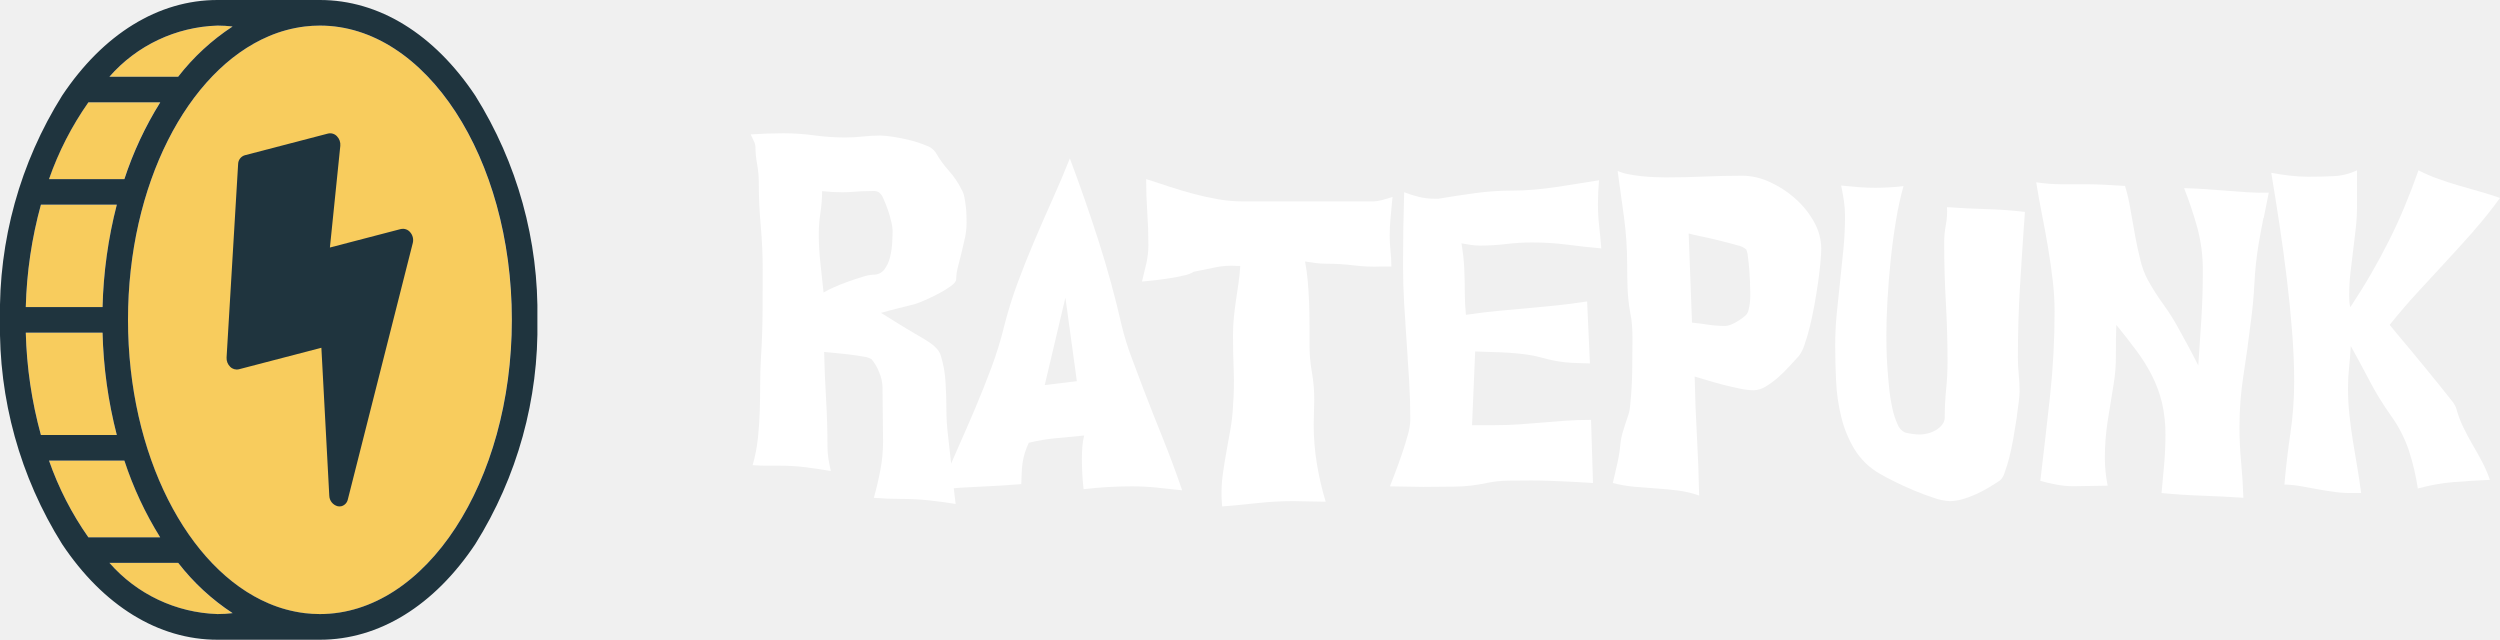
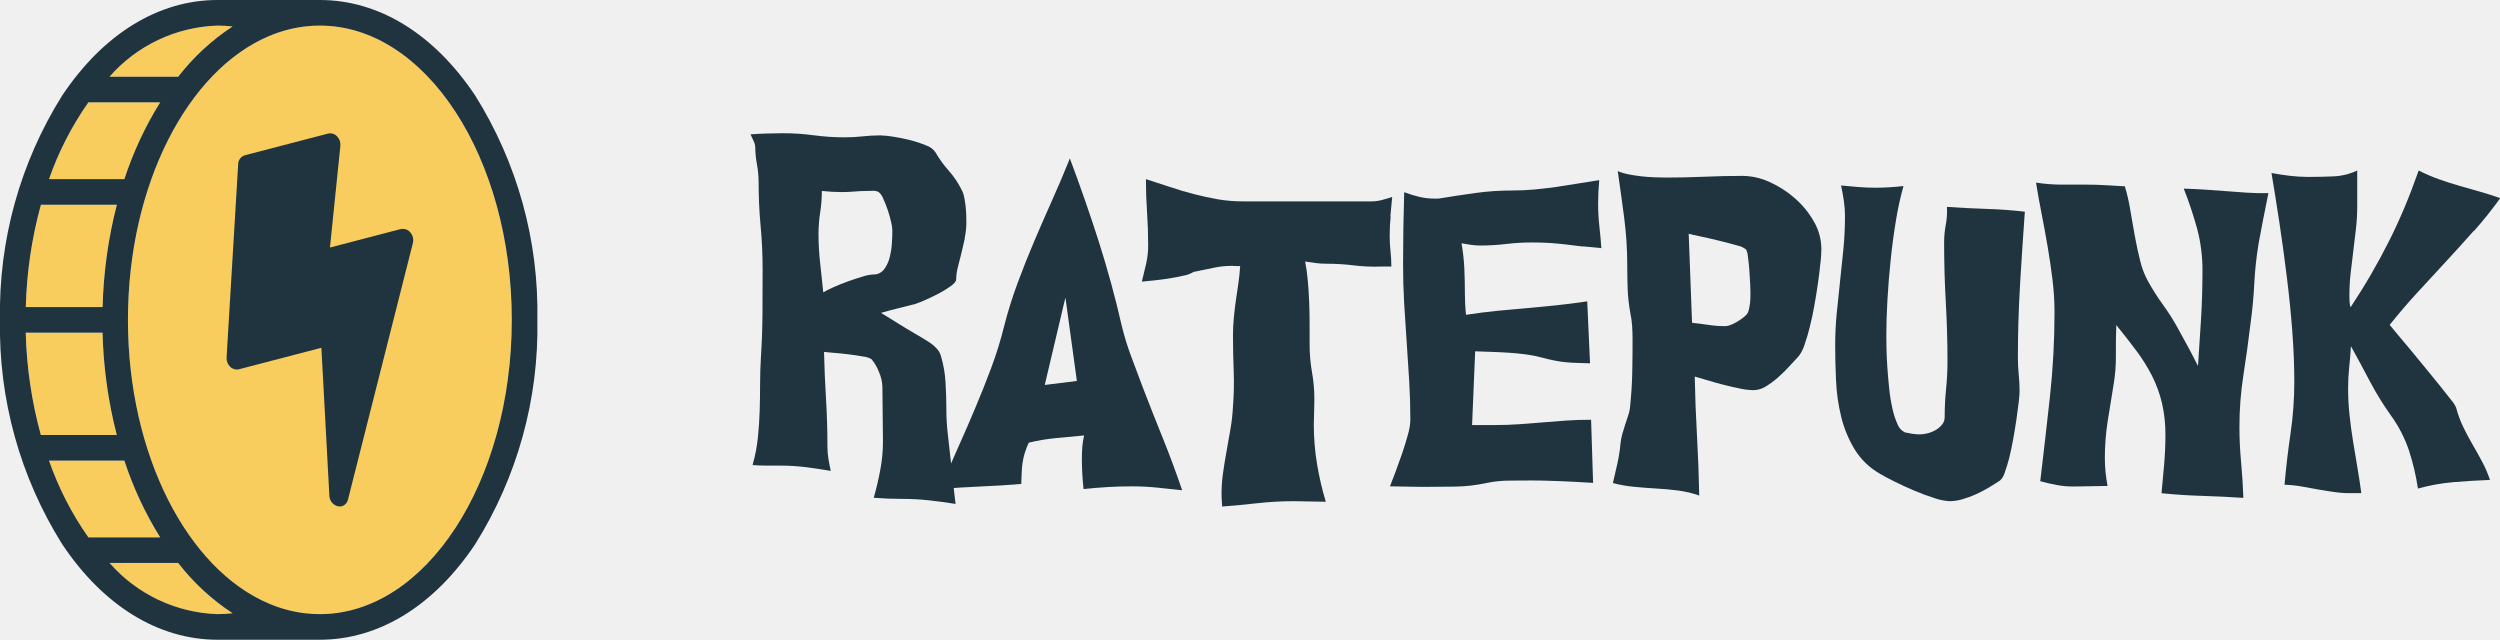
- <svg xmlns="http://www.w3.org/2000/svg" width="160" height="40.942" viewBox="0 0 160 40.942">
-   <g id="Group_13049" data-name="Group 13049" transform="translate(0 0)">
-     <g id="Group_8202" data-name="Group 8202" transform="translate(1.65 1.638)">
-       <path id="Path_186" data-name="Path 186" d="M48.283,7.2a8.1,8.1,0,0,0-.965.058,8.478,8.478,0,0,0-2.31.623C39.82,10.084,36,17.387,36,26.034s3.82,15.949,9.007,18.153a8.479,8.479,0,0,0,2.31.623,8.1,8.1,0,0,0,.965.058c6.773,0,12.283-8.449,12.283-18.834S55.056,7.2,48.283,7.2" transform="translate(-29.462 -7.2)" fill="#f8cc5d" />
-       <path id="Path_187" data-name="Path 187" d="M13.08,57.6H8.222a27.351,27.351,0,0,0-.968,6.551h4.914A29.071,29.071,0,0,1,13.08,57.6" transform="translate(-7.254 -46.136)" fill="#f8cc5d" />
-       <path id="Path_188" data-name="Path 188" d="M20.9,28.8h-4.6a19.983,19.983,0,0,0-2.52,4.913h4.824A22.543,22.543,0,0,1,20.9,28.8" transform="translate(-12.301 -23.887)" fill="#f8cc5d" />
-       <path id="Path_189" data-name="Path 189" d="M12.168,93.6H7.254a27.352,27.352,0,0,0,.968,6.551H13.08a29.07,29.07,0,0,1-.912-6.551" transform="translate(-7.254 -73.948)" fill="#f8cc5d" />
-       <path id="Path_190" data-name="Path 190" d="M38.683,7.258a8.1,8.1,0,0,0-.965-.058A9.591,9.591,0,0,0,30.8,10.475h4.4a14.348,14.348,0,0,1,3.482-3.217" transform="translate(-25.448 -7.2)" fill="#f8cc5d" />
-       <path id="Path_191" data-name="Path 191" d="M18.612,129.6H13.788a19.983,19.983,0,0,0,2.52,4.913h4.6a22.555,22.555,0,0,1-2.292-4.913" transform="translate(-12.302 -101.759)" fill="#f8cc5d" />
-       <path id="Path_192" data-name="Path 192" d="M35.2,158.4H30.8a9.591,9.591,0,0,0,6.914,3.275,8.09,8.09,0,0,0,.965-.058A14.353,14.353,0,0,1,35.2,158.4" transform="translate(-25.447 -124.008)" fill="#f8cc5d" />
+ <svg xmlns="http://www.w3.org/2000/svg" width="125.054" height="32" viewBox="0 0 125.054 32">
+   <defs>
+     <clipPath id="clip-path">
+       <rect id="Rectangle_24" data-name="Rectangle 24" width="125.054" height="32" fill="none" />
+     </clipPath>
+   </defs>
+   <g id="Group_12" data-name="Group 12" clip-path="url(#clip-path)">
+     <g id="Group_8202" data-name="Group 8202" transform="translate(1.29 1.28)">
+       <path id="Path_186" data-name="Path 186" d="M45.6,7.2a6.332,6.332,0,0,0-.754.045,6.626,6.626,0,0,0-1.806.487C38.985,9.454,36,15.162,36,21.92s2.985,12.466,7.04,14.188a6.627,6.627,0,0,0,1.806.487,6.333,6.333,0,0,0,.754.045c5.294,0,9.6-6.6,9.6-14.72S50.894,7.2,45.6,7.2" transform="translate(-30.89 -7.2)" fill="#f8cc5d" />
+       <path id="Path_187" data-name="Path 187" d="M11.807,57.6H8.01a21.377,21.377,0,0,0-.756,5.12h3.841a22.721,22.721,0,0,1,.713-5.12" transform="translate(-7.254 -48.64)" fill="#f8cc5d" />
+       <path id="Path_188" data-name="Path 188" d="M19.349,28.8H15.756a15.618,15.618,0,0,0-1.969,3.84h3.77a17.619,17.619,0,0,1,1.792-3.84" transform="translate(-12.626 -24.96)" fill="#f8cc5d" />
+       <path id="Path_189" data-name="Path 189" d="M11.095,93.6H7.254a21.377,21.377,0,0,0,.756,5.12h3.8a22.721,22.721,0,0,1-.713-5.12" transform="translate(-7.254 -78.24)" fill="#f8cc5d" />
+       <path id="Path_190" data-name="Path 190" d="M36.962,7.245a6.33,6.33,0,0,0-.754-.045,7.5,7.5,0,0,0-5.4,2.56h3.437a11.214,11.214,0,0,1,2.721-2.515" transform="translate(-26.618 -7.2)" fill="#f8cc5d" />
+       <path id="Path_191" data-name="Path 191" d="M17.558,129.6h-3.77a15.619,15.619,0,0,0,1.969,3.84H19.35a17.628,17.628,0,0,1-1.792-3.84" transform="translate(-12.627 -107.84)" fill="#f8cc5d" />
+       <path id="Path_192" data-name="Path 192" d="M34.24,158.4H30.8a7.5,7.5,0,0,0,5.4,2.56,6.322,6.322,0,0,0,.754-.045A11.218,11.218,0,0,1,34.24,158.4" transform="translate(-26.617 -131.52)" fill="#f8cc5d" />
    </g>
-     <path id="Path_193" data-name="Path 193" d="M20.471,0H13.92C10.138,0,6.606,2.174,3.975,6.121A26.094,26.094,0,0,0,0,20.471,26.094,26.094,0,0,0,3.975,34.822c2.631,3.947,6.163,6.121,9.946,6.121h6.551c3.782,0,7.314-2.174,9.946-6.121a26.094,26.094,0,0,0,3.975-14.351A26.094,26.094,0,0,0,30.417,6.121C27.785,2.174,24.253,0,20.471,0M13.92,1.638a8.1,8.1,0,0,1,.965.058A14.349,14.349,0,0,0,11.4,4.913h-4.4A9.591,9.591,0,0,1,13.92,1.638M5.656,6.551h4.6A22.554,22.554,0,0,0,7.96,11.464H3.136a19.983,19.983,0,0,1,2.52-4.913M2.618,13.1H7.476a29.07,29.07,0,0,0-.912,6.551H1.65A27.351,27.351,0,0,1,2.618,13.1M1.65,21.29H6.564a29.07,29.07,0,0,0,.912,6.551H2.618A27.351,27.351,0,0,1,1.65,21.29m4.006,13.1a19.983,19.983,0,0,1-2.52-4.913H7.96a22.554,22.554,0,0,0,2.292,4.913ZM13.92,39.3a9.591,9.591,0,0,1-6.914-3.275h4.4a14.349,14.349,0,0,0,3.482,3.217,8.1,8.1,0,0,1-.965.058m6.551,0a8.1,8.1,0,0,1-.965-.058,8.478,8.478,0,0,1-2.31-.623c-5.188-2.2-9.007-9.506-9.007-18.153S12.008,4.522,17.2,2.319a8.478,8.478,0,0,1,2.31-.623,8.1,8.1,0,0,1,.965-.058c6.773,0,12.283,8.449,12.283,18.834S27.244,39.3,20.471,39.3" transform="translate(0 0)" fill="#1f343e" />
-     <path id="Path_195" data-name="Path 195" d="M74.9,43.629l-4.536,1.183.666-6.51a.768.768,0,0,0-.217-.613.594.594,0,0,0-.568-.172l-5.33,1.39a.6.6,0,0,0-.425.562L63.751,51.85a.766.766,0,0,0,.23.593.591.591,0,0,0,.557.161l5.28-1.377.506,9.468a.721.721,0,0,0,.543.676.54.54,0,0,0,.244-.006.575.575,0,0,0,.4-.43L75.67,44.515a.764.764,0,0,0-.164-.676.6.6,0,0,0-.6-.21" transform="translate(-49.25 -28.97)" fill="#1f343e" />
-     <path id="Path_196" data-name="Path 196" d="M224.912,44.222q-.107.5-.223.965t-.224.885a3.156,3.156,0,0,0-.107.777q0,.179-.34.429a5.814,5.814,0,0,1-.787.483q-.447.233-.876.421a6.253,6.253,0,0,1-.608.241q-.554.144-1.1.278t-1.1.294q.554.34,1.082.671t1.082.652l.474.278q.259.152.509.322a2.267,2.267,0,0,1,.438.384,1.193,1.193,0,0,1,.259.483,7.212,7.212,0,0,1,.286,1.654q.054.885.054,1.707a14.039,14.039,0,0,0,.1,1.662q.1.823.188,1.68.089.68.152,1.368t.152,1.367q-.894-.143-1.725-.232a16.126,16.126,0,0,0-1.725-.089q-.465,0-.9-.018t-.885-.054q.25-.894.42-1.788a9.65,9.65,0,0,0,.17-1.806q0-.875-.018-1.752t-.018-1.752a2.531,2.531,0,0,0-.215-.938,2.923,2.923,0,0,0-.483-.832,1.233,1.233,0,0,0-.527-.169q-.438-.081-.956-.143t-.974-.1q-.456-.036-.581-.054.036,1.52.125,3.021t.089,3.021a4.935,4.935,0,0,0,.063.8q.062.384.152.777-.823-.143-1.609-.241a13.263,13.263,0,0,0-1.644-.1h-.885c-.292,0-.581-.011-.867-.036a10.117,10.117,0,0,0,.34-1.734q.089-.858.116-1.716t.027-1.716q0-.858.053-1.752.089-1.394.1-2.8t.009-2.8q0-1.411-.125-2.789t-.125-2.789a6.47,6.47,0,0,0-.107-1.162,6.215,6.215,0,0,1-.107-1.108,1.083,1.083,0,0,0-.116-.4q-.116-.259-.187-.4.518-.036,1.046-.054c.351-.011.7-.018,1.046-.018a14.67,14.67,0,0,1,1.984.135,14.533,14.533,0,0,0,1.966.134,10.291,10.291,0,0,0,1.135-.062,10.237,10.237,0,0,1,1.135-.063,5.967,5.967,0,0,1,.8.081q.536.081,1.1.223a7.253,7.253,0,0,1,1.028.34,1.166,1.166,0,0,1,.59.429,7.048,7.048,0,0,0,.858,1.19,5.387,5.387,0,0,1,.823,1.224,1.4,1.4,0,0,1,.161.447c.036.179.065.367.089.564s.039.387.045.572.009.342.009.473a4.922,4.922,0,0,1-.107,1.037m-4.71-1.045a7.071,7.071,0,0,0-.214-.76,7.66,7.66,0,0,0-.286-.723.988.988,0,0,0-.295-.421.672.672,0,0,0-.384-.08c-.161.006-.289.008-.384.008q-.375,0-.778.036c-.268.024-.533.036-.8.036q-.322,0-.635-.018t-.653-.054a9.05,9.05,0,0,1-.107,1.377,9.017,9.017,0,0,0-.107,1.376,16.632,16.632,0,0,0,.107,1.877q.107.949.2,1.859a5.646,5.646,0,0,1,.635-.322q.438-.2.93-.375t.948-.312a2.693,2.693,0,0,1,.67-.135.833.833,0,0,0,.7-.322,2.091,2.091,0,0,0,.366-.777,4.9,4.9,0,0,0,.143-.939c.018-.322.027-.583.027-.787a2.823,2.823,0,0,0-.081-.545" transform="translate(-163.162 -28.97)" fill="#fff" />
-     <path id="Path_197" data-name="Path 197" d="M278.506,65.642a16.232,16.232,0,0,0-1.636-.081q-.768,0-1.528.045t-1.546.134a18.1,18.1,0,0,1-.107-1.931q0-.392.027-.759a4.681,4.681,0,0,1,.116-.742q-.912.09-1.788.17a11.984,11.984,0,0,0-1.752.294,4.91,4.91,0,0,0-.259.661,4.159,4.159,0,0,0-.143.644,5.9,5.9,0,0,0-.054.653q-.009.331-.027.688-1.287.107-2.574.161t-2.592.161q.518-1.3,1.09-2.583t1.117-2.566q.545-1.287,1.037-2.6a24.257,24.257,0,0,0,.831-2.691,27.037,27.037,0,0,1,.858-2.761q.5-1.349,1.064-2.673t1.153-2.636q.59-1.314,1.126-2.655,1,2.664,1.85,5.319t1.475,5.407a17.488,17.488,0,0,0,.617,1.994q.366.974.742,1.975.626,1.627,1.278,3.245t1.225,3.3q-.8-.089-1.6-.169m-5.872-12.166-1.323,5.6,2.056-.25Z" transform="translate(-204.448 -34.435)" fill="#fff" />
-     <path id="Path_198" data-name="Path 198" d="M337.227,52.776a12.345,12.345,0,0,0-.063,1.242,9.094,9.094,0,0,0,.054.993,8.98,8.98,0,0,1,.053.974h-.626a10.759,10.759,0,0,1-1.77-.072,14.275,14.275,0,0,0-1.77-.107,5.406,5.406,0,0,1-.688-.044c-.232-.03-.456-.063-.671-.1a11.677,11.677,0,0,1,.17,1.216q.062.68.089,1.395t.027,1.422v1.278a10.123,10.123,0,0,0,.152,1.77,10.037,10.037,0,0,1,.152,1.752q0,.412-.018.814t-.018.795a15.373,15.373,0,0,0,.205,2.512,19.092,19.092,0,0,0,.563,2.422q-.518,0-1.037-.018T331.015,71a21.171,21.171,0,0,0-2.306.125q-1.144.125-2.27.214l-.036-.59a9.3,9.3,0,0,1,.081-1.474q.1-.724.232-1.448t.259-1.448a11.911,11.911,0,0,0,.161-1.458,19.66,19.66,0,0,0,.045-2.288q-.045-1.126-.045-2.252,0-.572.054-1.126t.134-1.09q.08-.536.161-1.09t.116-1.126h-.179a5.161,5.161,0,0,0-1.421.089q-.706.144-1.385.286a1.743,1.743,0,0,1-.617.232q-.456.107-.974.188t-1,.133c-.322.036-.56.06-.715.072q.143-.572.277-1.153a5.272,5.272,0,0,0,.134-1.189q0-1.055-.072-2.109t-.071-2.109q.769.251,1.529.5t1.537.456q.778.205,1.564.34a9.448,9.448,0,0,0,1.591.134h8.277a2.6,2.6,0,0,0,.643-.1q.375-.1.626-.188-.054.627-.116,1.243" transform="translate(-248.224 -38.928)" fill="#fff" />
-     <path id="Path_199" data-name="Path 199" d="M403.452,54.95q-.536-.062-1.046-.125t-1.037-.1q-.527-.036-1.171-.036a13.882,13.882,0,0,0-1.671.1,13.779,13.779,0,0,1-1.654.1,3.993,3.993,0,0,1-.6-.044q-.3-.045-.6-.1a12.8,12.8,0,0,1,.179,1.6q.036.778.036,1.617,0,.322.018.671t.054.688q1.072-.161,2.02-.25t1.868-.169q.921-.081,1.868-.179t2-.26l.179,3.968q-.447-.017-.822-.026t-.733-.045q-.357-.036-.724-.107c-.244-.047-.521-.113-.831-.2a7.233,7.233,0,0,0-.992-.2q-.545-.07-1.108-.107T397.57,61.7c-.369-.011-.709-.024-1.019-.036l-.2,4.719h1.394q.876,0,1.627-.053t1.484-.116q.733-.062,1.484-.117t1.627-.054l.125,4.04q-.572-.036-1.046-.062t-.921-.045l-.92-.036c-.316-.011-.664-.018-1.046-.018q-.679,0-1.439.01a7.4,7.4,0,0,0-1.439.151,10.112,10.112,0,0,1-2.038.232q-1.073.018-2.038.018-.554,0-1.073-.018c-.346-.011-.691-.018-1.037-.018q.125-.322.34-.884t.429-1.189q.215-.626.375-1.216a3.775,3.775,0,0,0,.161-.93q0-1.25-.072-2.493t-.161-2.485q-.089-1.243-.161-2.485t-.072-2.495q0-1.162.018-2.314t.054-2.333a7.558,7.558,0,0,0,.947.3,4.182,4.182,0,0,0,.983.116h.268q1.18-.2,2.35-.358a17.106,17.106,0,0,1,2.333-.161q.733,0,1.43-.062t1.385-.161q.688-.1,1.377-.215t1.4-.224q-.035.393-.053.778t-.018.759a12.961,12.961,0,0,0,.081,1.412q.08.734.134,1.412-.643-.054-1.18-.116" transform="translate(-302.14 -39.171)" fill="#fff" />
-     <path id="Path_200" data-name="Path 200" d="M467.1,53.974q-.053.573-.152,1.269t-.232,1.44q-.134.742-.295,1.394a11.912,11.912,0,0,1-.34,1.153,2.452,2.452,0,0,1-.358.715q-.25.268-.59.643a9.35,9.35,0,0,1-.733.725,5.384,5.384,0,0,1-.8.59,1.509,1.509,0,0,1-.777.241,4.417,4.417,0,0,1-.849-.1q-.491-.1-1.019-.232t-1.028-.286q-.5-.152-.876-.26.035,1.895.143,3.8t.143,3.816a6.635,6.635,0,0,0-1.359-.322q-.7-.089-1.394-.133t-1.394-.107a8.313,8.313,0,0,1-1.377-.242q.143-.607.286-1.242a9.3,9.3,0,0,0,.2-1.261,3.834,3.834,0,0,1,.125-.67q.089-.313.188-.608t.2-.6a2.524,2.524,0,0,0,.116-.643q.107-1.055.125-2.109t.018-2.091c0-.274-.009-.551-.027-.831a5.612,5.612,0,0,0-.116-.832,11.166,11.166,0,0,1-.17-1.555q-.027-.751-.027-1.555a23.172,23.172,0,0,0-.2-2.994q-.2-1.511-.411-2.977a3.378,3.378,0,0,0,.688.206q.4.08.822.125t.831.062q.411.018.733.018,1.233,0,2.467-.054t2.467-.054a4.2,4.2,0,0,1,1.707.393,6.365,6.365,0,0,1,1.627,1.047,5.7,5.7,0,0,1,1.216,1.492,3.519,3.519,0,0,1,.474,1.752c0,.2-.018.494-.054.876m-4.5,1.3q-.018-.411-.054-.866t-.089-.832a1.341,1.341,0,0,0-.107-.447,1.282,1.282,0,0,0-.59-.268q-.5-.143-1.108-.294t-1.171-.268q-.563-.116-.813-.188.054,1.431.107,2.852t.107,2.851q.518.054,1.046.135a7.153,7.153,0,0,0,1.081.08.945.945,0,0,0,.331-.071,2.63,2.63,0,0,0,.375-.179,3.663,3.663,0,0,0,.358-.232,2.422,2.422,0,0,0,.277-.232A.674.674,0,0,0,462.5,57a3.247,3.247,0,0,0,.081-.429,3.643,3.643,0,0,0,.027-.429v-.331q0-.124-.018-.536" transform="translate(-350.592 -37.167)" fill="#fff" />
-     <path id="Path_201" data-name="Path 201" d="M528.207,58.535q-.14,2.333-.14,4.674a10.767,10.767,0,0,0,.054,1.082,10.713,10.713,0,0,1,.054,1.081q0,.215-.054.689t-.143,1.081q-.09.608-.206,1.261t-.259,1.216a9.2,9.2,0,0,1-.3.965,1.032,1.032,0,0,1-.295.491q-.322.215-.724.456a7.729,7.729,0,0,1-.822.429,6.648,6.648,0,0,1-.849.312,2.933,2.933,0,0,1-.822.125,3.525,3.525,0,0,1-.983-.2q-.626-.2-1.3-.483t-1.269-.58q-.6-.3-.921-.492a4.527,4.527,0,0,1-1.618-1.564A7.391,7.391,0,0,1,516.76,67a11.9,11.9,0,0,1-.331-2.314q-.053-1.189-.054-2.244,0-1.036.1-2.064t.215-2.065q.116-1.036.214-2.074t.1-2.074a6.715,6.715,0,0,0-.071-.983q-.072-.483-.179-.983.555.054,1.1.1t1.1.044a15.629,15.629,0,0,0,1.791-.107,20.237,20.237,0,0,0-.477,2.181q-.206,1.233-.341,2.538t-.207,2.566q-.071,1.26-.071,2.261,0,.268.009.814t.054,1.206q.045.662.116,1.359a11.113,11.113,0,0,0,.206,1.3,4.989,4.989,0,0,0,.331,1.019.943.943,0,0,0,.483.527q.233.054.474.089a3.259,3.259,0,0,0,.492.036,1.989,1.989,0,0,0,.492-.071,1.944,1.944,0,0,0,.518-.214,1.425,1.425,0,0,0,.4-.348.75.75,0,0,0,.161-.474,17.559,17.559,0,0,1,.09-1.788,17.478,17.478,0,0,0,.089-1.77q0-1.894-.107-3.78t-.107-3.835a6.037,6.037,0,0,1,.107-1.135,4.54,4.54,0,0,0,.071-1.136q1.238.09,2.494.125t2.494.179q-.168,2.324-.307,4.657" transform="translate(-398.922 -40.324)" fill="#fff" />
-     <path id="Path_202" data-name="Path 202" d="M587.436,53.613q-.161.814-.3,1.617a22.174,22.174,0,0,0-.277,2.557q-.062,1.27-.241,2.556-.2,1.662-.456,3.307a21.351,21.351,0,0,0-.259,3.325q0,1.126.107,2.27t.143,2.27q-1.322-.089-2.619-.133t-2.618-.17q.089-.929.169-1.859t.081-1.859a8.784,8.784,0,0,0-.223-2.064,7.924,7.924,0,0,0-.644-1.744,11.13,11.13,0,0,0-1-1.6q-.581-.778-1.278-1.636-.036.965-.027,1.94a10.577,10.577,0,0,1-.152,1.9q-.2,1.18-.375,2.324a15.149,15.149,0,0,0-.179,2.342,8.853,8.853,0,0,0,.045.9q.045.438.134.884-.536,0-1.1.018t-1.117.018a5.676,5.676,0,0,1-1.046-.1q-.528-.1-1.046-.242.322-2.7.617-5.381a49.848,49.848,0,0,0,.295-5.452,17.119,17.119,0,0,0-.125-2.056q-.125-1.036-.3-2.082t-.384-2.092q-.206-1.046-.367-2.047a10.873,10.873,0,0,0,1.6.125h1.6q.626,0,1.243.036l1.242.071a11.263,11.263,0,0,1,.34,1.466q.143.841.3,1.69t.349,1.617a5.13,5.13,0,0,0,.483,1.269,14.74,14.74,0,0,0,.974,1.529,13.717,13.717,0,0,1,.956,1.51q.339.608.661,1.207t.626,1.206q.107-1.519.2-3.039t.089-3.039a10.274,10.274,0,0,0-.34-2.7,25.164,25.164,0,0,0-.858-2.574q.68.018,1.35.063t1.35.1q.679.054,1.359.1t1.359.026q-.161.8-.322,1.618" transform="translate(-442.577 -39.657)" fill="#fff" />
-     <path id="Path_203" data-name="Path 203" d="M652.02,51.824q-.894,1.01-1.806,1.993t-1.823,1.976q-.911.992-1.752,2.046.143.179.509.617l.831.991q.465.554.965,1.172l.93,1.144q.429.527.715.9a1.739,1.739,0,0,1,.3.483,7.045,7.045,0,0,0,.456,1.233q.277.573.59,1.108t.608,1.09a8.051,8.051,0,0,1,.51,1.18q-1.233.054-2.333.143a12.575,12.575,0,0,0-2.279.411,15.069,15.069,0,0,0-.572-2.431,8.47,8.47,0,0,0-1.162-2.253,18.848,18.848,0,0,1-1.341-2.181q-.59-1.126-1.215-2.253-.036.68-.107,1.341a12.439,12.439,0,0,0-.072,1.341,16.3,16.3,0,0,0,.089,1.708q.089.849.224,1.68t.277,1.662q.143.831.25,1.671H644.3a6.766,6.766,0,0,1-1.1-.054q-.545-.072-1.09-.169l-1.091-.2a7.622,7.622,0,0,0-1.117-.117q.143-1.645.384-3.28a22.715,22.715,0,0,0,.241-3.317q0-1.5-.134-3.208t-.348-3.468q-.215-1.761-.474-3.468t-.51-3.209q.572.107,1.171.179a10.153,10.153,0,0,0,1.207.072q.786,0,1.591-.036a3.9,3.9,0,0,0,1.519-.375v2.27a12.95,12.95,0,0,1-.08,1.448q-.081.715-.17,1.422t-.17,1.421a12.753,12.753,0,0,0-.08,1.43c0,.132,0,.26.009.385a1.8,1.8,0,0,0,.063.384q.733-1.109,1.332-2.145t1.126-2.082q.527-1.046.992-2.155t.912-2.378a10.363,10.363,0,0,0,1.278.554q.652.233,1.3.421l1.314.375q.661.188,1.323.42-.786,1.09-1.681,2.1" transform="translate(-493.7 -37.046)" fill="#fff" />
+     <path id="Path_193" data-name="Path 193" d="M16,0H10.88C7.924,0,5.163,1.7,3.107,4.784A20.4,20.4,0,0,0,0,16,20.4,20.4,0,0,0,3.107,27.216C5.163,30.3,7.924,32,10.88,32H16c2.956,0,5.717-1.7,7.773-4.784A20.4,20.4,0,0,0,26.88,16,20.4,20.4,0,0,0,23.773,4.784C21.717,1.7,18.956,0,16,0M10.88,1.28a6.332,6.332,0,0,1,.754.045A11.215,11.215,0,0,0,8.913,3.84H5.476a7.5,7.5,0,0,1,5.4-2.56M4.42,5.12H8.013A17.628,17.628,0,0,0,6.222,8.96H2.451A15.619,15.619,0,0,1,4.42,5.12M2.046,10.24h3.8a22.721,22.721,0,0,0-.713,5.12H1.29a21.377,21.377,0,0,1,.756-5.12m-.756,6.4H5.13a22.721,22.721,0,0,0,.713,5.12h-3.8a21.377,21.377,0,0,1-.756-5.12M4.42,26.88a15.618,15.618,0,0,1-1.969-3.84h3.77a17.628,17.628,0,0,0,1.792,3.84Zm6.46,3.84a7.5,7.5,0,0,1-5.4-2.56H8.913a11.215,11.215,0,0,0,2.722,2.515,6.333,6.333,0,0,1-.754.045m5.12,0a6.333,6.333,0,0,1-.754-.045,6.627,6.627,0,0,1-1.806-.487C9.385,28.466,6.4,22.758,6.4,16S9.385,3.534,13.44,1.812a6.626,6.626,0,0,1,1.806-.487A6.332,6.332,0,0,1,16,1.28c5.294,0,9.6,6.6,9.6,14.72S21.294,30.72,16,30.72" transform="translate(0 0)" fill="#1f343e" />
+     <path id="Path_195" data-name="Path 195" d="M72.467,42.29l-3.545.925.521-5.088a.6.6,0,0,0-.17-.479.465.465,0,0,0-.444-.134L64.664,38.6a.466.466,0,0,0-.332.439l-.581,9.677a.6.6,0,0,0,.18.463.462.462,0,0,0,.435.126l4.127-1.076.4,7.4a.564.564,0,0,0,.424.529.422.422,0,0,0,.191,0,.45.45,0,0,0,.316-.336l3.247-12.834a.6.6,0,0,0-.128-.529.471.471,0,0,0-.471-.164" transform="translate(-52.417 -30.833)" fill="#1f343e" />
+     <path id="Path_196" data-name="Path 196" d="M221.917,42.754q-.084.391-.175.754t-.175.692a2.467,2.467,0,0,0-.084.607q0,.14-.265.335a4.545,4.545,0,0,1-.615.377q-.349.182-.685.329a4.887,4.887,0,0,1-.475.188q-.433.113-.859.217t-.859.23q.433.266.845.524t.845.51l.37.217q.2.119.4.252a1.772,1.772,0,0,1,.342.3.932.932,0,0,1,.2.377,5.637,5.637,0,0,1,.223,1.293q.042.692.042,1.334a10.973,10.973,0,0,0,.077,1.3q.077.643.147,1.313.07.532.119,1.069t.119,1.068q-.7-.112-1.348-.182a12.6,12.6,0,0,0-1.348-.07q-.363,0-.706-.014t-.692-.042q.2-.7.328-1.4a7.542,7.542,0,0,0,.133-1.411q0-.684-.014-1.369t-.014-1.369a1.978,1.978,0,0,0-.168-.733,2.284,2.284,0,0,0-.377-.65.964.964,0,0,0-.412-.132q-.342-.063-.748-.112t-.761-.077q-.356-.028-.454-.042.028,1.188.1,2.361t.07,2.361a3.857,3.857,0,0,0,.049.622q.049.3.119.607-.643-.112-1.258-.188a10.366,10.366,0,0,0-1.285-.077h-.692c-.228,0-.454-.009-.678-.028a7.907,7.907,0,0,0,.265-1.355q.07-.671.091-1.341t.021-1.341q0-.671.042-1.369.07-1.09.077-2.186t.007-2.187q0-1.1-.1-2.18t-.1-2.18a5.057,5.057,0,0,0-.084-.908,4.858,4.858,0,0,1-.084-.866.846.846,0,0,0-.091-.314q-.091-.2-.146-.315.4-.028.817-.042c.275-.009.547-.014.817-.014a11.466,11.466,0,0,1,1.551.105,11.358,11.358,0,0,0,1.537.1,8.044,8.044,0,0,0,.887-.048,8,8,0,0,1,.887-.049,4.664,4.664,0,0,1,.629.063q.419.063.859.174a5.668,5.668,0,0,1,.8.265.911.911,0,0,1,.461.335,5.508,5.508,0,0,0,.671.93,4.211,4.211,0,0,1,.643.956,1.1,1.1,0,0,1,.126.349c.028.14.051.287.07.441s.03.3.035.447.007.267.007.37a3.847,3.847,0,0,1-.084.81m-3.682-.817a5.523,5.523,0,0,0-.168-.594,5.99,5.99,0,0,0-.224-.565.772.772,0,0,0-.23-.329.525.525,0,0,0-.3-.062c-.126,0-.226.007-.3.007q-.293,0-.608.028c-.21.019-.417.028-.622.028q-.251,0-.5-.014t-.51-.042a7.073,7.073,0,0,1-.084,1.076,7.05,7.05,0,0,0-.084,1.076,13,13,0,0,0,.084,1.467q.084.741.154,1.453a4.415,4.415,0,0,1,.5-.252q.342-.154.727-.293t.741-.244a2.1,2.1,0,0,1,.524-.105.651.651,0,0,0,.545-.252,1.634,1.634,0,0,0,.286-.607,3.828,3.828,0,0,0,.112-.734c.014-.252.021-.456.021-.615a2.207,2.207,0,0,0-.063-.426" transform="translate(-173.654 -30.833)" fill="#1f343e" />
+     <path id="Path_197" data-name="Path 197" d="M275.478,61.041a12.688,12.688,0,0,0-1.279-.063q-.6,0-1.194.035t-1.209.1a14.145,14.145,0,0,1-.084-1.509q0-.307.021-.593a3.654,3.654,0,0,1,.091-.58q-.713.07-1.4.133a9.367,9.367,0,0,0-1.369.23,3.837,3.837,0,0,0-.2.517,3.252,3.252,0,0,0-.112.5,4.61,4.61,0,0,0-.042.51q-.007.258-.021.537-1.006.084-2.012.126t-2.026.126q.4-1.019.852-2.018t.873-2.006q.426-1.006.81-2.033a18.958,18.958,0,0,0,.65-2.1A21.138,21.138,0,0,1,268.5,50.8q.391-1.055.831-2.089t.9-2.06q.461-1.027.88-2.075.783,2.082,1.446,4.157t1.153,4.226a13.661,13.661,0,0,0,.482,1.558q.286.762.58,1.543.489,1.271,1,2.536t.957,2.577q-.629-.07-1.25-.132m-4.59-9.508-1.034,4.373,1.607-.2Z" transform="translate(-217.595 -36.65)" fill="#1f343e" />
+     <path id="Path_198" data-name="Path 198" d="M333.75,52.255a9.646,9.646,0,0,0-.049.971,7.1,7.1,0,0,0,.042.776,7.022,7.022,0,0,1,.042.761H333.3a8.41,8.41,0,0,1-1.383-.056,11.156,11.156,0,0,0-1.383-.084,4.225,4.225,0,0,1-.538-.034c-.182-.023-.356-.049-.524-.077a9.12,9.12,0,0,1,.133.95q.049.532.07,1.09t.021,1.111v1a7.913,7.913,0,0,0,.119,1.383,7.844,7.844,0,0,1,.119,1.369q0,.322-.014.636t-.014.621a12.019,12.019,0,0,0,.16,1.964,14.925,14.925,0,0,0,.44,1.893q-.405,0-.81-.014t-.8-.014a16.548,16.548,0,0,0-1.8.1q-.894.1-1.775.168l-.028-.461a7.276,7.276,0,0,1,.063-1.152q.077-.566.181-1.132t.2-1.132a9.306,9.306,0,0,0,.126-1.139,15.37,15.37,0,0,0,.035-1.788q-.035-.88-.035-1.76,0-.447.042-.88t.1-.852q.063-.419.126-.852t.091-.88h-.14a4.034,4.034,0,0,0-1.111.07q-.552.112-1.083.223a1.363,1.363,0,0,1-.482.182q-.356.084-.761.147t-.782.1c-.252.028-.438.047-.559.056q.112-.447.216-.9a4.121,4.121,0,0,0,.1-.93q0-.824-.056-1.649t-.056-1.649l1.195.391q.594.2,1.2.357t1.223.265a7.384,7.384,0,0,0,1.243.1h6.469a2.033,2.033,0,0,0,.5-.076q.293-.077.489-.147-.042.49-.091.972" transform="translate(-264.187 -41.431)" fill="#1f343e" />
+     <path id="Path_199" data-name="Path 199" d="M400.754,54.023l-.817-.1q-.4-.049-.81-.077t-.915-.028a10.849,10.849,0,0,0-1.306.077,10.769,10.769,0,0,1-1.292.076,3.12,3.12,0,0,1-.468-.034q-.231-.035-.468-.077a10,10,0,0,1,.14,1.251q.028.608.028,1.264,0,.251.014.524t.042.537q.838-.126,1.579-.2t1.46-.132q.719-.063,1.46-.14t1.565-.2l.14,3.1q-.349-.013-.643-.02t-.573-.035q-.279-.028-.566-.084c-.191-.037-.407-.089-.65-.154a5.653,5.653,0,0,0-.775-.154q-.426-.055-.866-.084t-.873-.042c-.289-.009-.554-.019-.8-.028l-.154,3.689h1.09q.684,0,1.271-.042t1.16-.09q.573-.049,1.16-.091t1.272-.042l.1,3.158q-.447-.028-.817-.048t-.72-.035L399,65.738c-.247-.009-.519-.014-.818-.014q-.531,0-1.125.007a5.782,5.782,0,0,0-1.125.118,7.9,7.9,0,0,1-1.593.182q-.839.014-1.593.014-.433,0-.838-.014c-.27-.009-.54-.014-.81-.014q.1-.251.266-.691t.335-.93q.168-.489.293-.95a2.95,2.95,0,0,0,.126-.727q0-.977-.056-1.949t-.126-1.942q-.07-.971-.126-1.942t-.056-1.95q0-.908.014-1.809t.042-1.824a5.906,5.906,0,0,0,.74.231,3.269,3.269,0,0,0,.769.09h.21q.922-.154,1.837-.279a13.369,13.369,0,0,1,1.823-.126q.573,0,1.118-.049t1.083-.126q.538-.077,1.076-.168t1.1-.175q-.028.307-.042.608t-.014.593a10.135,10.135,0,0,0,.063,1.1q.063.574.1,1.1-.5-.042-.922-.09" transform="translate(-321.57 -41.69)" fill="#1f343e" />
+     <path id="Path_200" data-name="Path 200" d="M464.2,52.693q-.042.448-.119.992T463.9,54.81q-.1.58-.231,1.09a9.309,9.309,0,0,1-.265.9,1.917,1.917,0,0,1-.279.559q-.2.21-.461.5a7.307,7.307,0,0,1-.573.566,4.206,4.206,0,0,1-.622.461,1.179,1.179,0,0,1-.608.188,3.452,3.452,0,0,1-.664-.076q-.384-.077-.8-.182t-.8-.223q-.391-.119-.685-.2.028,1.481.112,2.969t.112,2.983a5.187,5.187,0,0,0-1.062-.252q-.545-.07-1.09-.1t-1.09-.084a6.5,6.5,0,0,1-1.076-.189q.112-.474.223-.97a7.268,7.268,0,0,0,.154-.986,3,3,0,0,1,.1-.523q.07-.245.147-.475t.154-.469a1.971,1.971,0,0,0,.091-.5q.084-.824.1-1.649t.014-1.635c0-.214-.007-.43-.021-.649a4.383,4.383,0,0,0-.091-.65,8.735,8.735,0,0,1-.133-1.215q-.021-.587-.021-1.216a18.112,18.112,0,0,0-.154-2.34q-.154-1.181-.321-2.327a2.64,2.64,0,0,0,.538.161q.314.063.643.1t.65.048q.321.014.573.014.964,0,1.928-.042t1.928-.042a3.286,3.286,0,0,1,1.334.307,4.975,4.975,0,0,1,1.272.818,4.458,4.458,0,0,1,.95,1.166,2.75,2.75,0,0,1,.37,1.369c0,.159-.014.386-.042.685m-3.521,1.02q-.014-.321-.042-.677t-.07-.65a1.049,1.049,0,0,0-.084-.349,1,1,0,0,0-.461-.21q-.391-.112-.866-.23t-.915-.21q-.44-.091-.636-.147.042,1.118.084,2.229t.084,2.228q.405.042.817.105a5.591,5.591,0,0,0,.845.062.739.739,0,0,0,.259-.056,2.053,2.053,0,0,0,.293-.14,2.865,2.865,0,0,0,.28-.182,1.9,1.9,0,0,0,.216-.182.527.527,0,0,0,.126-.244,2.539,2.539,0,0,0,.063-.335,2.849,2.849,0,0,0,.021-.335v-.259q0-.1-.014-.419" transform="translate(-373.138 -39.557)" fill="#1f343e" />
+     <path id="Path_201" data-name="Path 201" d="M525.623,57.151q-.109,1.823-.109,3.653a8.413,8.413,0,0,0,.042.846,8.363,8.363,0,0,1,.042.845q0,.168-.042.538t-.112.845q-.07.475-.161.985t-.2.95a7.2,7.2,0,0,1-.231.755.807.807,0,0,1-.231.384q-.251.168-.566.357a6.045,6.045,0,0,1-.643.335,5.193,5.193,0,0,1-.664.244,2.292,2.292,0,0,1-.643.1,2.755,2.755,0,0,1-.768-.154q-.489-.154-1.013-.377T519.331,67q-.468-.231-.72-.385a3.538,3.538,0,0,1-1.265-1.222,5.778,5.778,0,0,1-.671-1.628,9.3,9.3,0,0,1-.258-1.809q-.042-.929-.042-1.754,0-.81.077-1.613t.168-1.614q.091-.81.168-1.621t.077-1.621a5.254,5.254,0,0,0-.056-.768q-.056-.377-.14-.769.434.042.861.077t.861.035a12.217,12.217,0,0,0,1.4-.084,15.8,15.8,0,0,0-.373,1.7q-.161.964-.267,1.984t-.162,2.006q-.056.985-.056,1.767,0,.21.007.636t.042.943q.035.517.091,1.062a8.682,8.682,0,0,0,.161,1.014,3.9,3.9,0,0,0,.258.8.737.737,0,0,0,.377.412q.182.042.37.07a2.547,2.547,0,0,0,.384.028,1.554,1.554,0,0,0,.384-.056,1.519,1.519,0,0,0,.405-.168,1.114,1.114,0,0,0,.314-.272.586.586,0,0,0,.126-.371,13.727,13.727,0,0,1,.07-1.4,13.655,13.655,0,0,0,.07-1.383q0-1.481-.084-2.955t-.084-3a4.721,4.721,0,0,1,.084-.887,3.55,3.55,0,0,0,.056-.888q.968.07,1.949.1t1.949.14q-.131,1.816-.24,3.64" transform="translate(-424.576 -42.918)" fill="#1f343e" />
+     <path id="Path_202" data-name="Path 202" d="M584.257,53.115q-.126.636-.238,1.264a17.334,17.334,0,0,0-.217,2q-.049.992-.188,2-.154,1.3-.356,2.585a16.687,16.687,0,0,0-.2,2.6q0,.88.084,1.774t.112,1.774q-1.034-.07-2.047-.1t-2.046-.133q.07-.726.132-1.453t.063-1.453a6.863,6.863,0,0,0-.175-1.613,6.193,6.193,0,0,0-.5-1.363,8.706,8.706,0,0,0-.782-1.25q-.454-.608-1-1.279-.028.754-.021,1.516a8.257,8.257,0,0,1-.119,1.488q-.154.922-.293,1.816a11.844,11.844,0,0,0-.14,1.83,6.915,6.915,0,0,0,.035.706q.035.342.1.691-.419,0-.859.014t-.873.014a4.436,4.436,0,0,1-.817-.076q-.412-.077-.817-.189.251-2.109.482-4.206a38.956,38.956,0,0,0,.231-4.261,13.38,13.38,0,0,0-.1-1.607q-.1-.81-.238-1.627t-.3-1.635q-.161-.817-.287-1.6a8.5,8.5,0,0,0,1.251.1h1.25q.489,0,.971.028l.971.056a8.8,8.8,0,0,1,.265,1.146q.111.657.231,1.321t.272,1.264a4.008,4.008,0,0,0,.377.992,11.517,11.517,0,0,0,.761,1.2,10.709,10.709,0,0,1,.747,1.18q.265.475.517.943t.489.943q.084-1.187.154-2.375t.07-2.375a8.03,8.03,0,0,0-.265-2.11,19.662,19.662,0,0,0-.671-2.012q.531.014,1.055.049t1.055.076q.531.042,1.062.077t1.062.021q-.126.629-.252,1.265" transform="translate(-471.038 -42.207)" fill="#1f343e" />
+     <path id="Path_203" data-name="Path 203" d="M649.189,50.978q-.7.789-1.411,1.557t-1.425,1.545q-.712.775-1.369,1.6.112.14.4.482l.65.775q.363.433.754.916l.727.894q.335.412.559.705a1.361,1.361,0,0,1,.237.377,5.5,5.5,0,0,0,.356.964q.217.448.461.866t.475.852a6.292,6.292,0,0,1,.4.922q-.964.042-1.823.112a9.829,9.829,0,0,0-1.782.321,11.773,11.773,0,0,0-.447-1.9,6.621,6.621,0,0,0-.908-1.761,14.733,14.733,0,0,1-1.048-1.7q-.461-.88-.95-1.761-.028.532-.084,1.048a9.737,9.737,0,0,0-.056,1.048,12.747,12.747,0,0,0,.07,1.335q.07.664.175,1.313t.216,1.3q.112.65.2,1.306h-.405a5.289,5.289,0,0,1-.859-.042q-.426-.056-.852-.132l-.852-.154a5.959,5.959,0,0,0-.873-.091q.112-1.285.3-2.563a17.751,17.751,0,0,0,.189-2.592q0-1.174-.1-2.508t-.272-2.711q-.168-1.376-.37-2.711t-.4-2.508q.447.084.915.14a7.934,7.934,0,0,0,.943.056q.614,0,1.244-.028a3.052,3.052,0,0,0,1.188-.293v1.774a10.128,10.128,0,0,1-.063,1.132q-.063.559-.133,1.111t-.133,1.11a9.962,9.962,0,0,0-.063,1.118c0,.1,0,.2.007.3a1.4,1.4,0,0,0,.049.3q.573-.866,1.041-1.677t.88-1.627q.412-.817.776-1.684t.713-1.858a8.1,8.1,0,0,0,1,.433q.51.182,1.02.329l1.027.293q.517.147,1.034.328-.615.852-1.313,1.642" transform="translate(-525.449 -39.428)" fill="#1f343e" />
  </g>
</svg>
